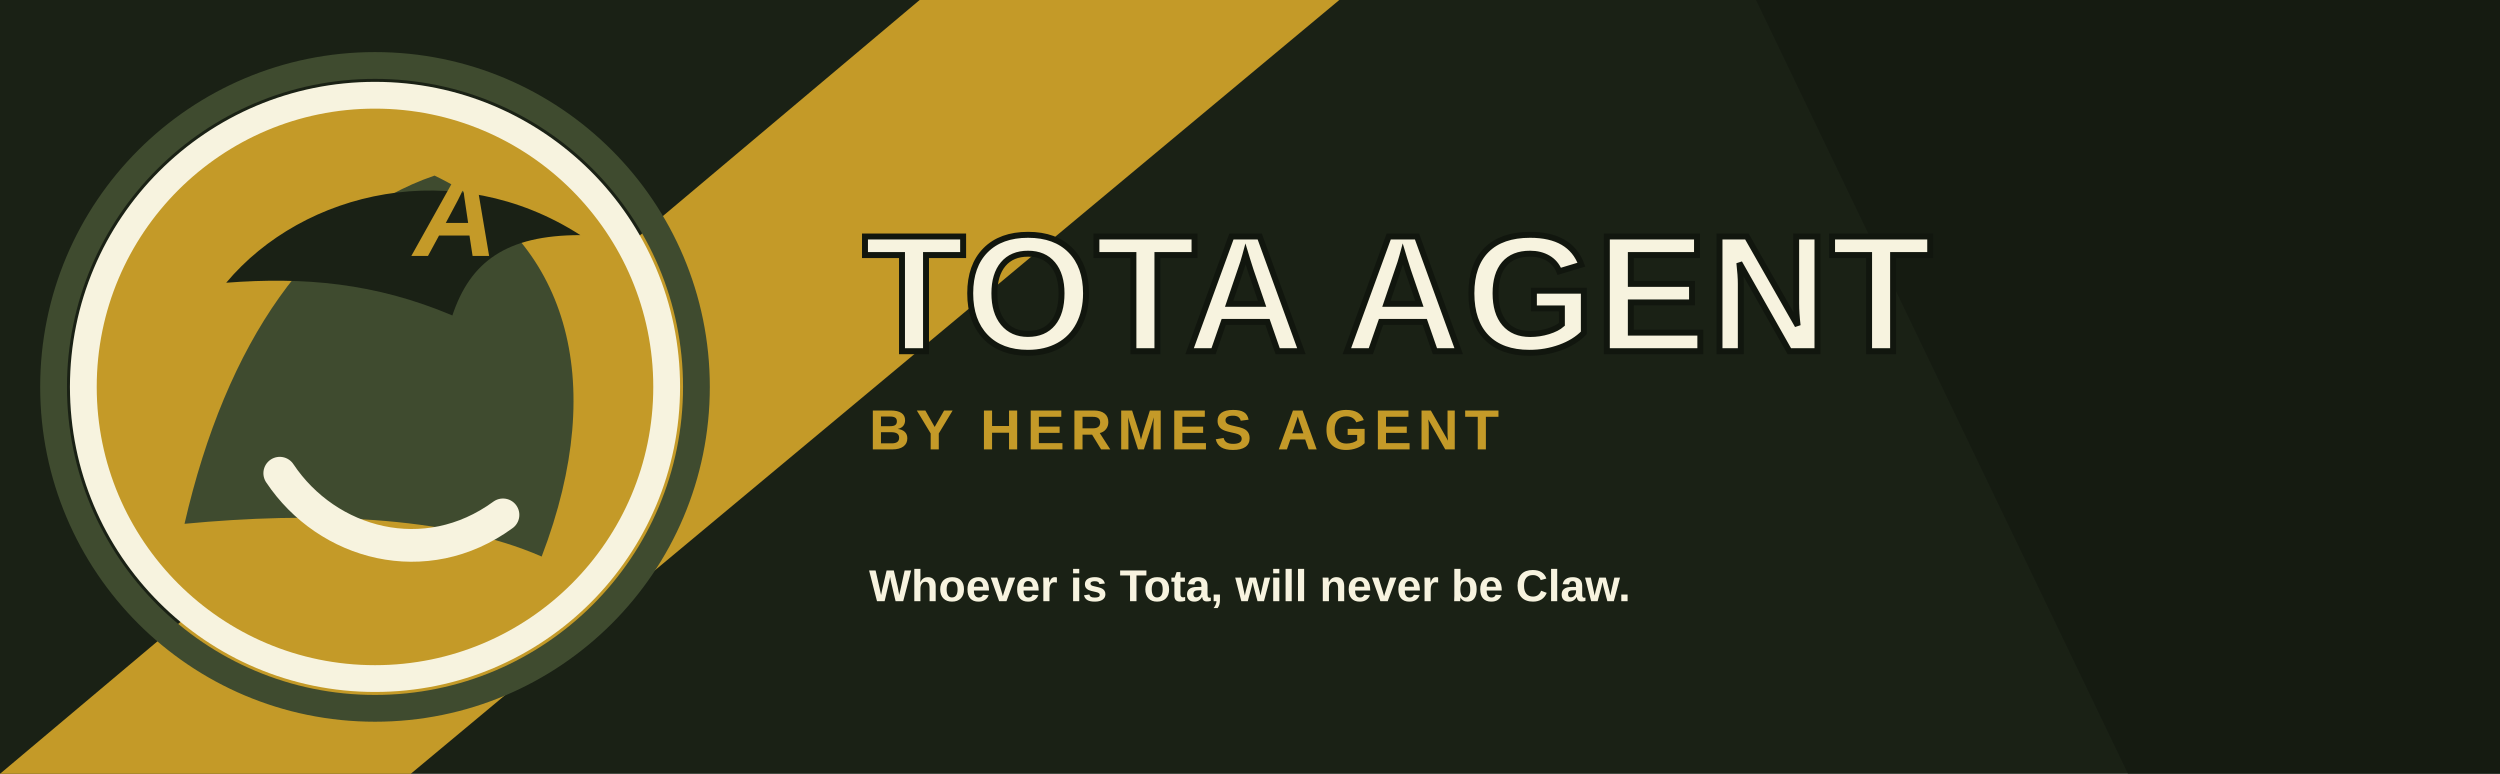
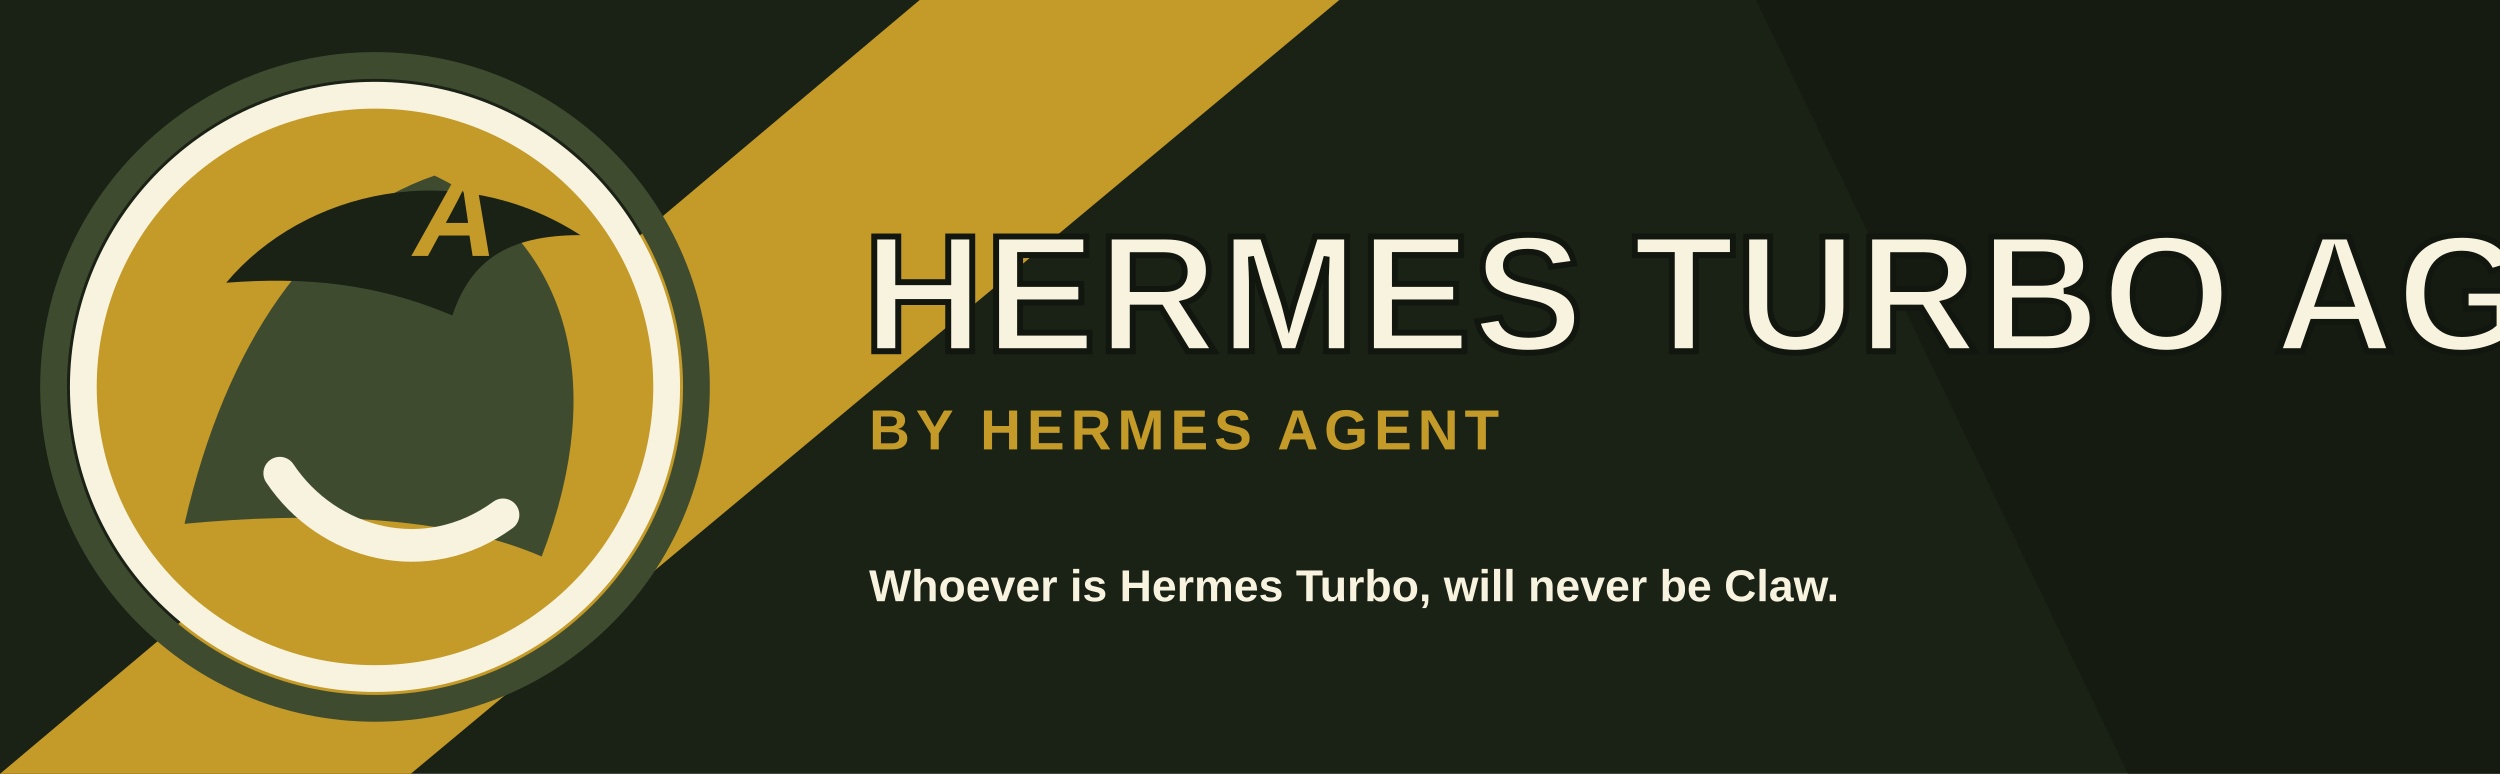
<svg xmlns="http://www.w3.org/2000/svg" viewBox="0 0 1680 520" role="img" aria-labelledby="title desc">
  <defs>
    <linearGradient id="slash" x1="0" y1="1" x2="1" y2="0">
      <stop offset="0" stop-color="#3F4B2F" />
      <stop offset="0.56" stop-color="#C49A28" />
      <stop offset="1" stop-color="#3F4B2F" />
    </linearGradient>
  </defs>
  <rect width="1680" height="520" fill="#1A2115" />
  <path d="M0 520 L618 0 H900 L276 520 Z" fill="#C49A28" />
  <path d="M1180 0 H1680 V520 H1430 Z" fill="#11160E" opacity=".52" />
  <circle cx="252" cy="260" r="196" fill="#C49A28" stroke="#F7F3DF" stroke-width="18" />
  <circle cx="252" cy="260" r="216" fill="none" stroke="#3F4B2F" stroke-width="18" />
  <path d="M124 352 C152 230 210 146 292 118 C380 160 410 254 364 374 C300 346 208 344 124 352 Z" fill="#3F4B2F" />
  <path d="M152 190 C204 128 306 104 390 158 C340 158 316 176 304 212 C252 190 204 186 152 190 Z" fill="#1A2115" />
  <path d="M188 318 C220 366 286 384 338 346" fill="none" stroke="#F7F3DF" stroke-width="22" stroke-linecap="round" />
  <text x="278" y="172" fill="#C49A28" font-family="Arial Black, Arial, Helvetica, sans-serif" font-size="78" font-weight="900" font-style="italic">A</text>
  <g transform="translate(580 126)">
-     <text x="0" y="110" fill="#F7F3DF" stroke="#11160E" stroke-width="4" font-family="Arial Black, Arial, Helvetica, sans-serif" font-size="112" font-weight="900" letter-spacing="1">TOTA AGENT</text>
+     <text x="0" y="110" fill="#F7F3DF" stroke="#11160E" stroke-width="4" font-family="Arial Black, Arial, Helvetica, sans-serif" font-size="112" font-weight="900" letter-spacing="1">HERMES TURBO AGENT</text>
    <text x="4" y="176" fill="#C49A28" font-family="Arial, Helvetica, sans-serif" font-size="38" font-weight="800" letter-spacing="4">BY HERMES AGENT</text>
    <path d="M4 218 H830" stroke="url(#slash)" stroke-width="8" stroke-linecap="round" />
-     <text x="4" y="278" fill="#F7F3DF" font-family="Arial, Helvetica, sans-serif" font-size="30" font-weight="700">Whoever is Tota, will never be Claw.</text>
+     <text x="4" y="278" fill="#F7F3DF" font-family="Arial, Helvetica, sans-serif" font-size="30" font-weight="700">Whoever is Hermes Turbo, will never be Claw.</text>
  </g>
</svg>
